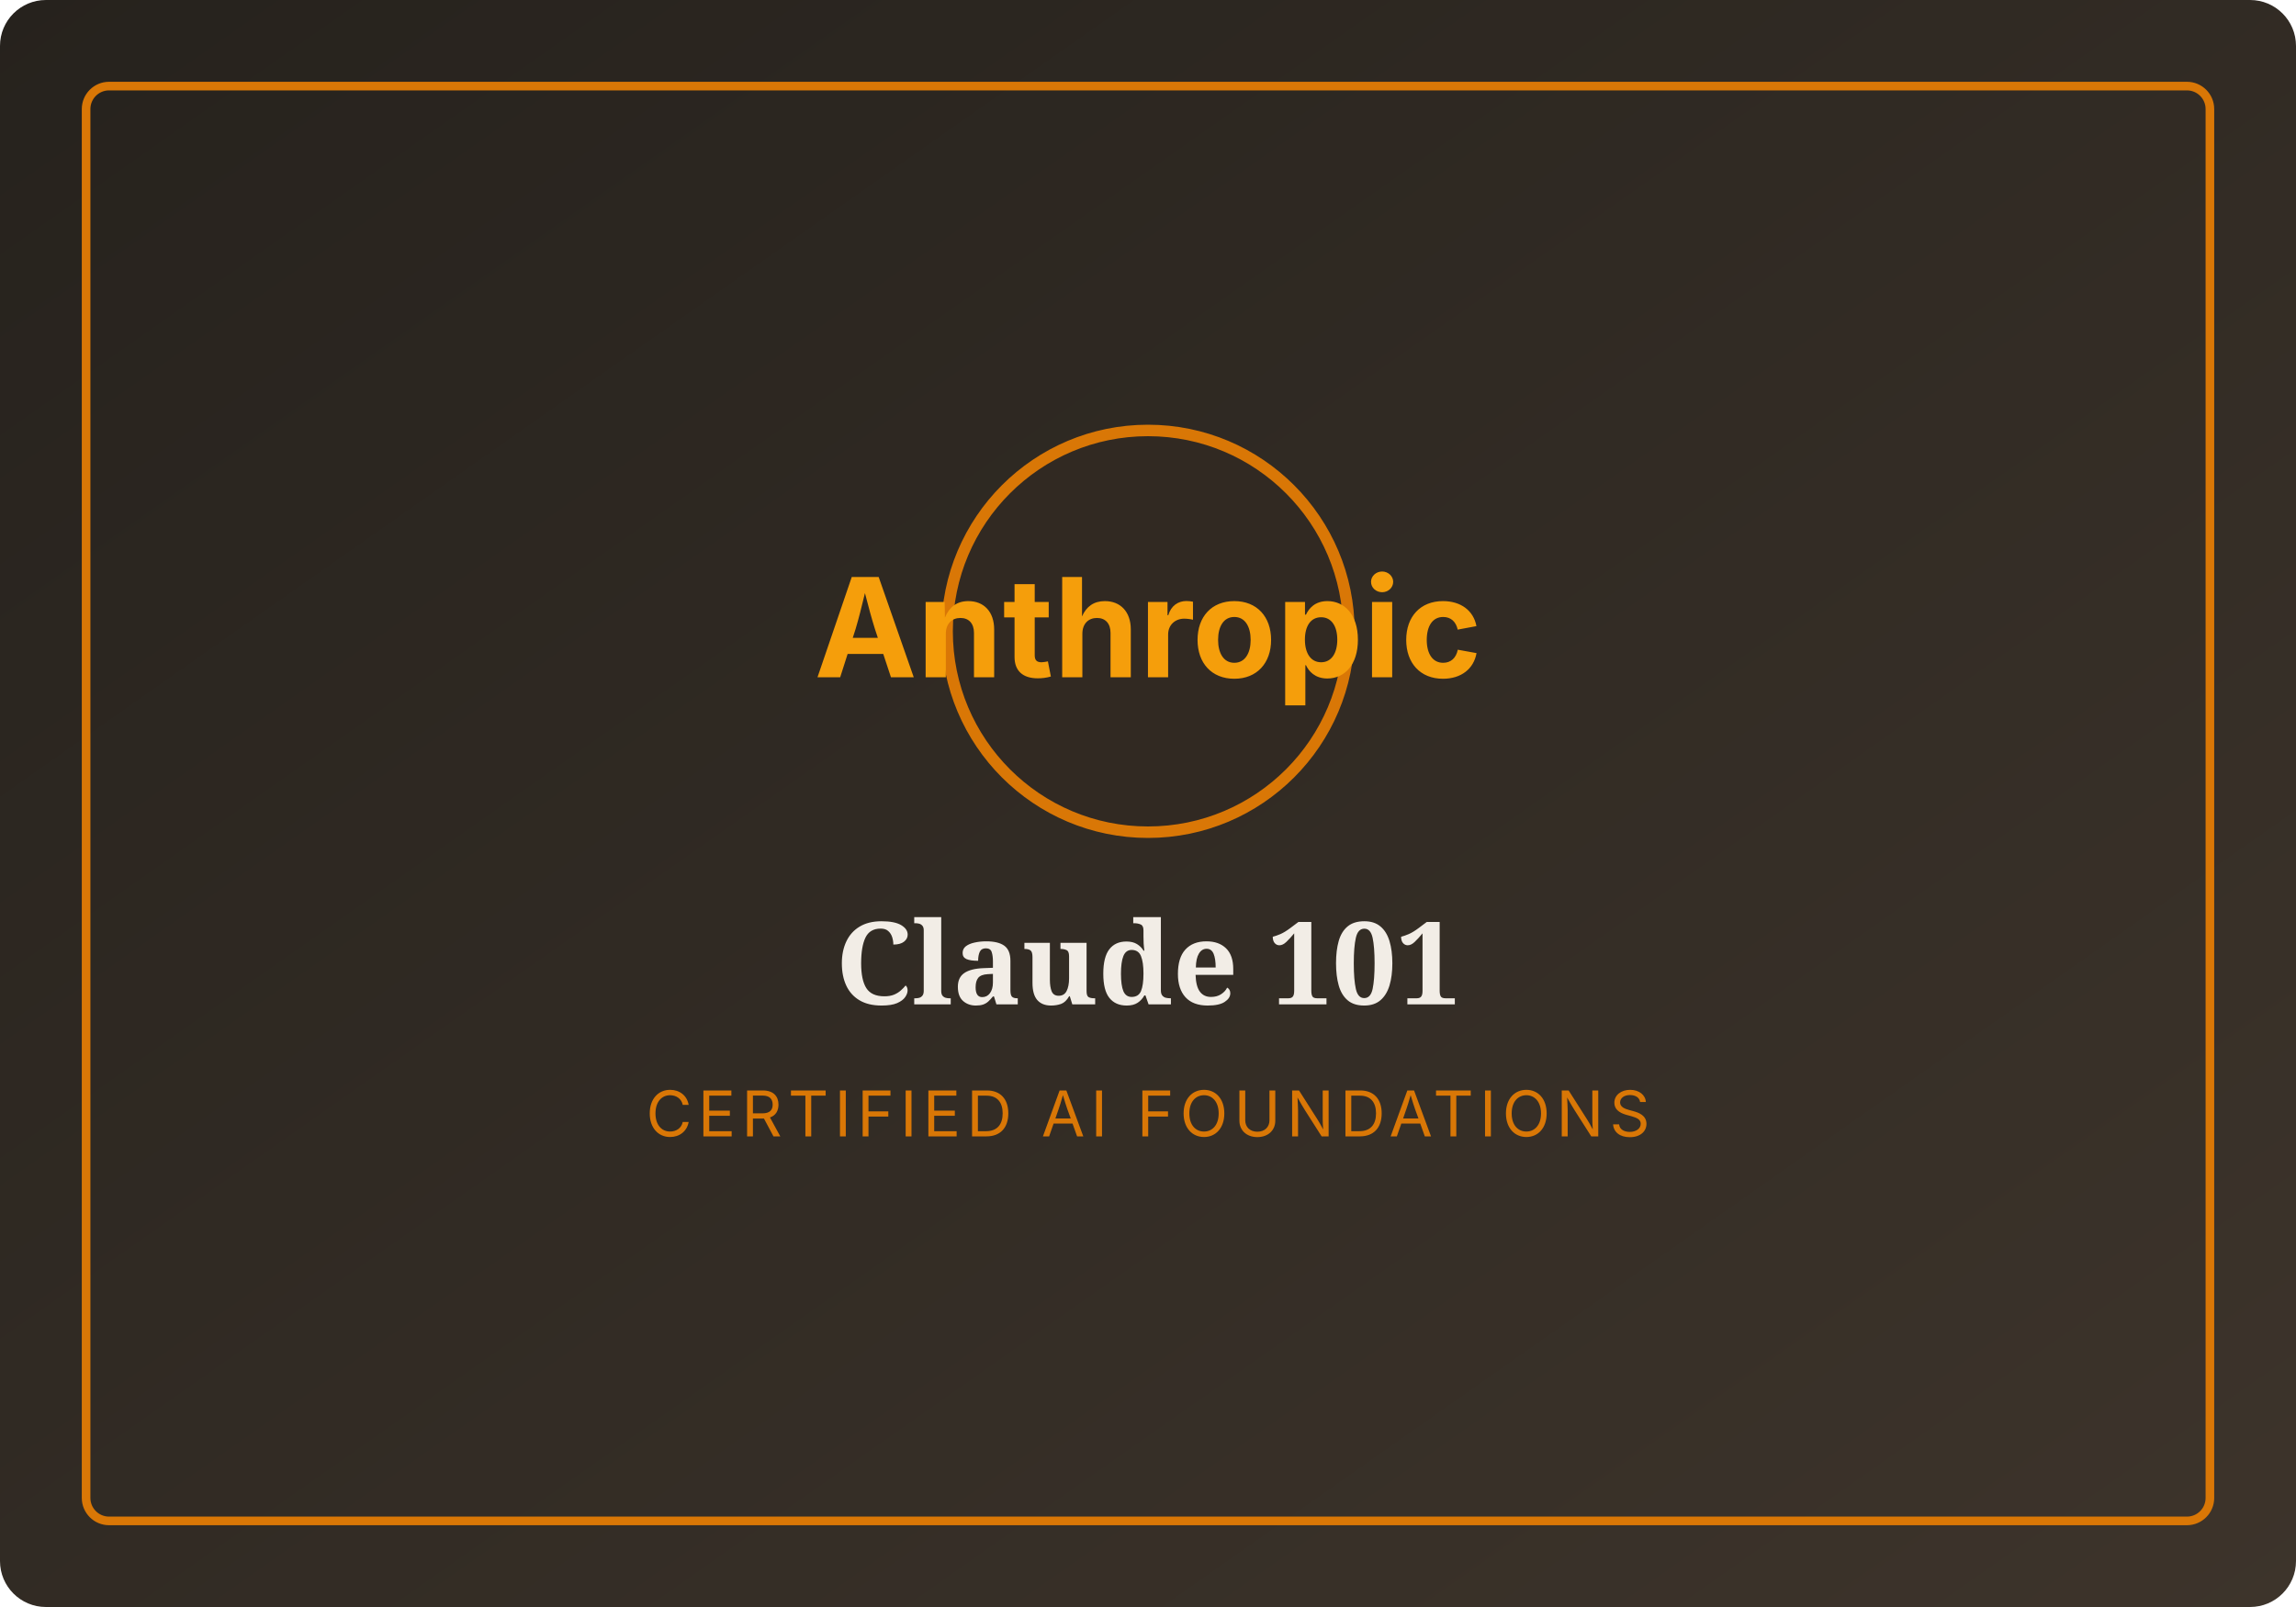
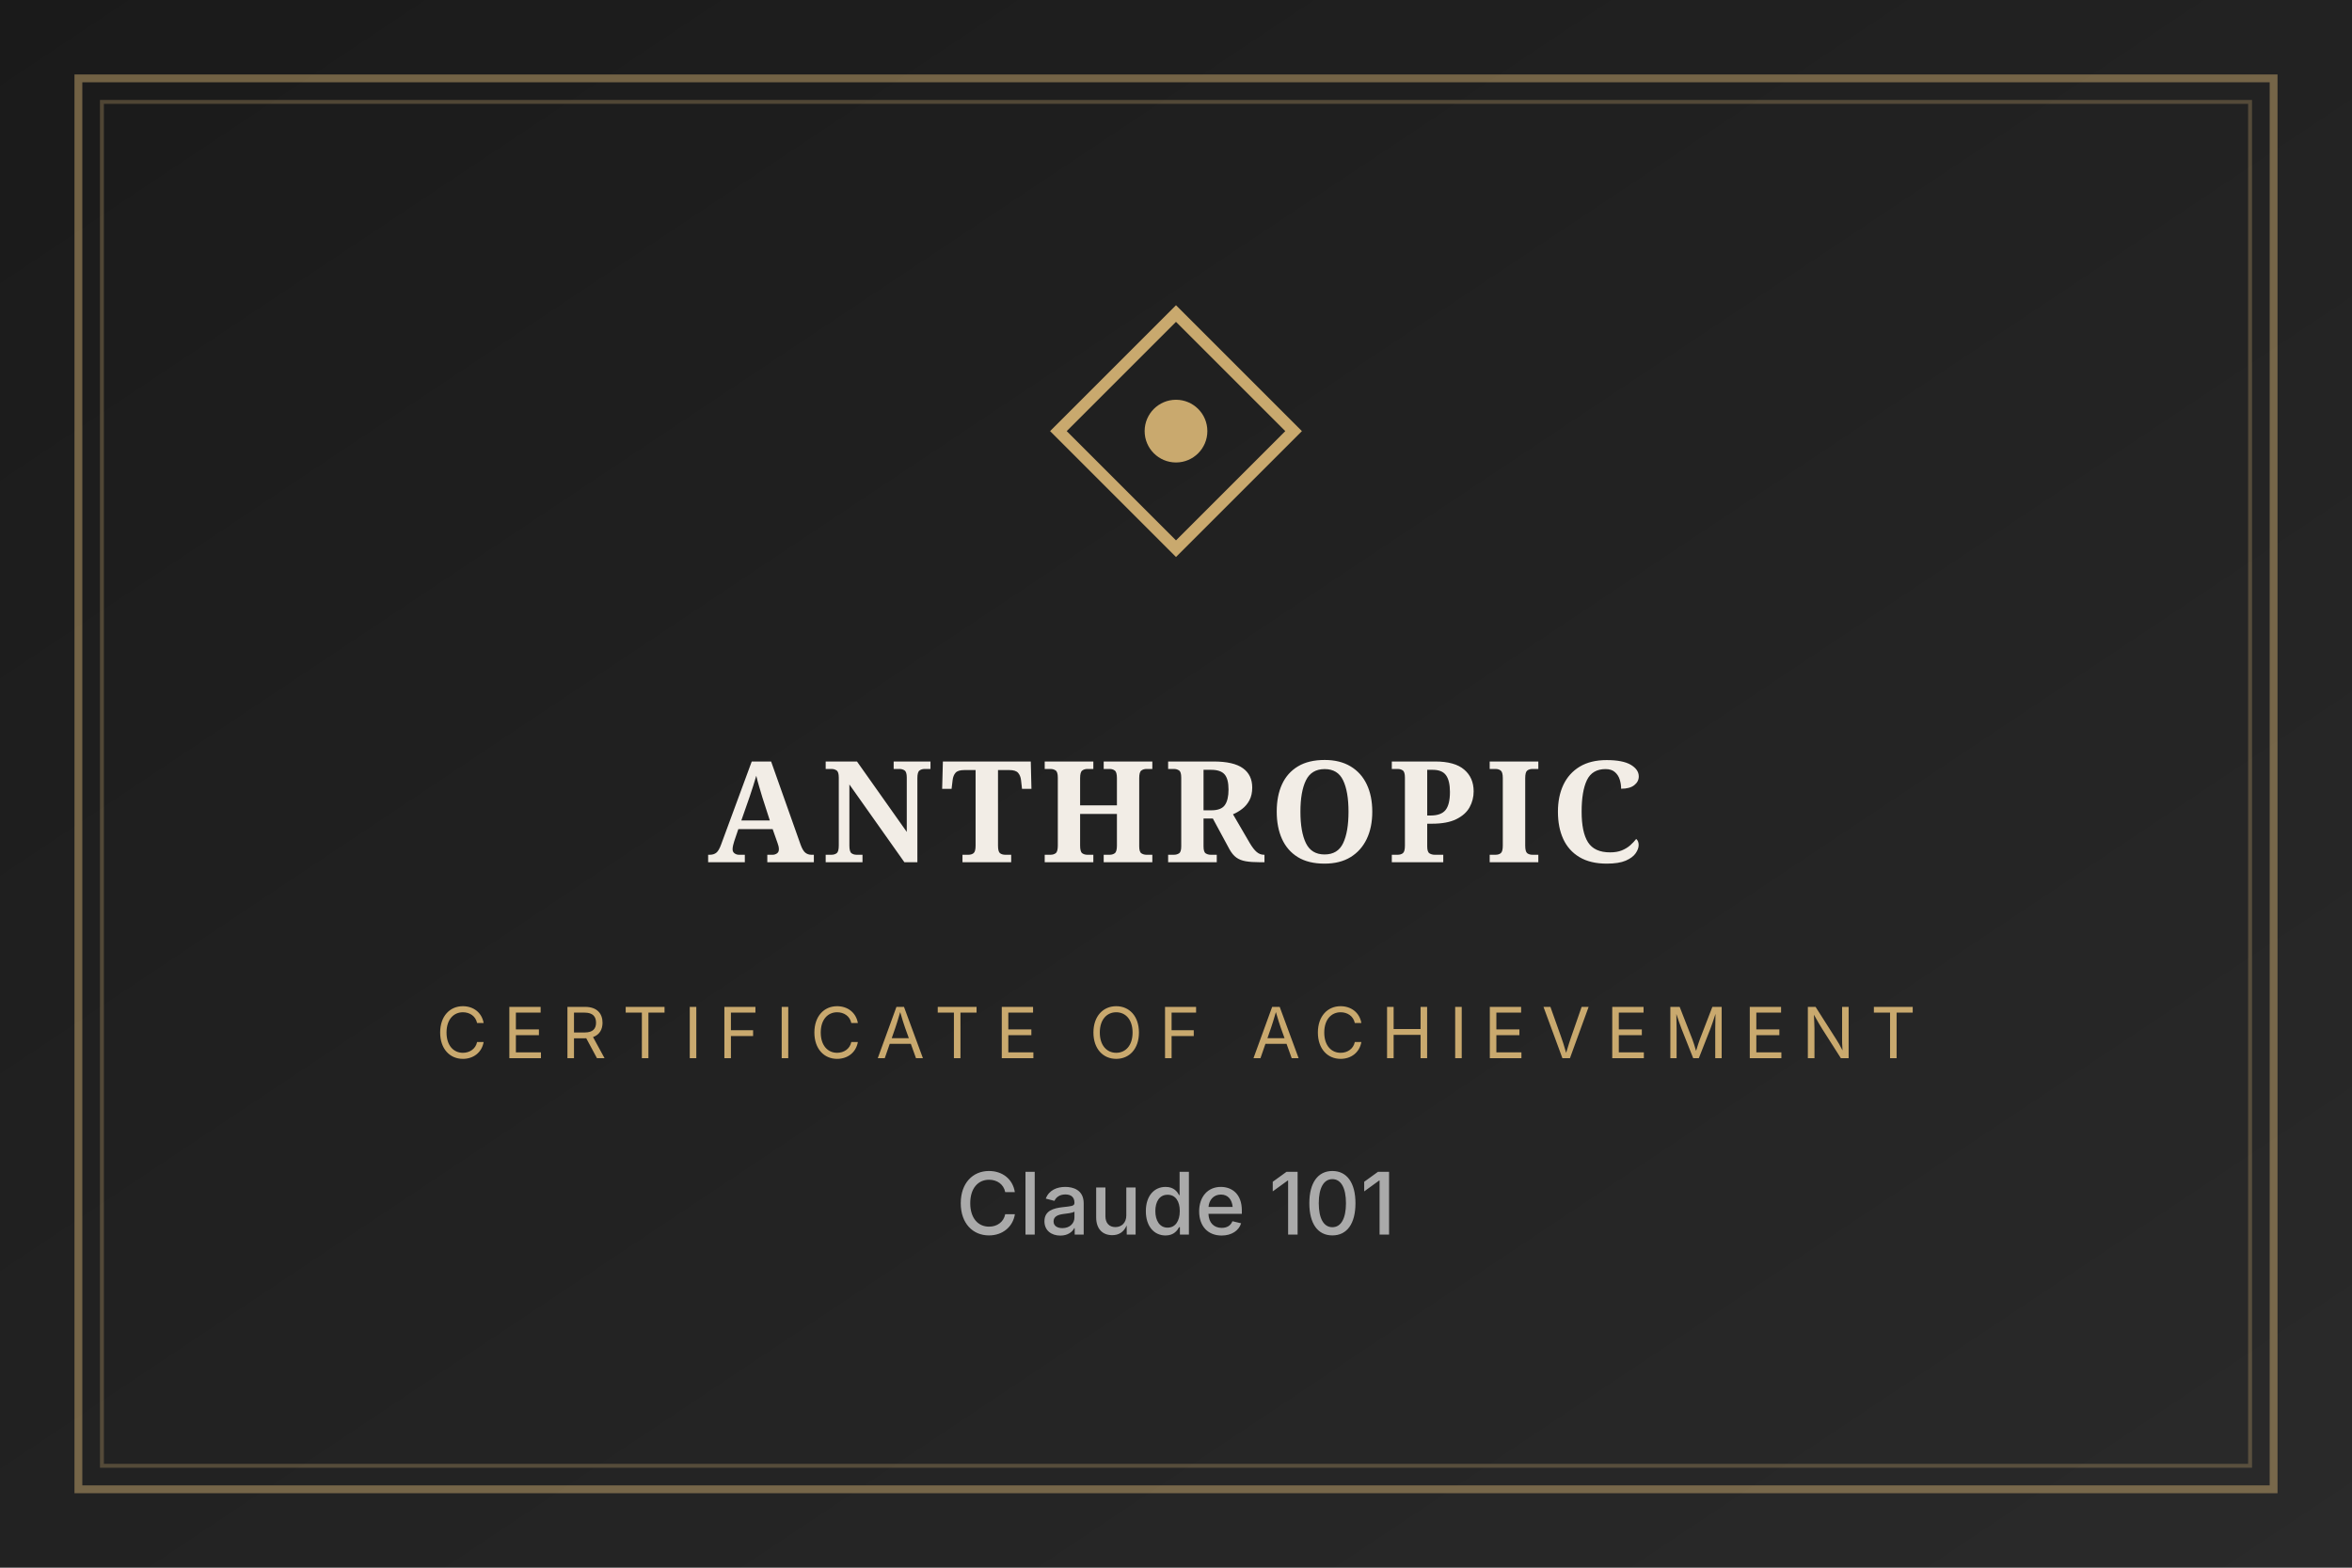
- <svg xmlns="http://www.w3.org/2000/svg" width="400" height="280" viewBox="0 0 400 280">
+ <svg xmlns="http://www.w3.org/2000/svg" width="600" height="400" viewBox="0 0 600 400">
  <defs>
-     <linearGradient id="bgGrad" x1="0%" y1="0%" x2="100%" y2="100%">
-       <stop offset="0%" stop-color="#26221D" />
-       <stop offset="100%" stop-color="#3D342B" />
+     <linearGradient id="grad" x1="0%" y1="0%" x2="100%" y2="100%">
+       <stop offset="0%" stop-color="#1a1a1a" />
+       <stop offset="100%" stop-color="#2a2a2a" />
    </linearGradient>
  </defs>
-   <rect width="400" height="280" fill="url(#bgGrad)" rx="8" />
-   <rect x="15" y="15" width="370" height="250" fill="none" stroke="#D97706" stroke-width="1.5" rx="4" />
-   <circle cx="200" cy="110" r="35" fill="#312922" stroke="#D97706" stroke-width="2" />
-   <text x="200" y="118" font-family="'Inter', sans-serif" font-size="24" font-weight="bold" fill="#F59E0B" text-anchor="middle">Anthropic</text>
-   <text x="200" y="175" font-family="'Playfair Display', serif" font-size="20" font-weight="bold" fill="#F2EDE6" text-anchor="middle">Claude 101</text>
-   <text x="200" y="198" font-family="'Inter', sans-serif" font-size="11" fill="#D97706" text-anchor="middle" letter-spacing="1">CERTIFIED AI FOUNDATIONS</text>
+   <rect width="600" height="400" fill="url(#grad)" />
+   <rect x="20" y="20" width="560" height="360" fill="none" stroke="#C9A96E" stroke-width="2" stroke-opacity="0.5" />
+   <rect x="26" y="26" width="548" height="348" fill="none" stroke="#C9A96E" stroke-width="1" stroke-opacity="0.3" />
+   <path d="M 300 80 L 330 110 L 300 140 L 270 110 Z" fill="none" stroke="#C9A96E" stroke-width="3" />
+   <circle cx="300" cy="110" r="8" fill="#C9A96E" />
+   <text x="300" y="220" font-family="'Playfair Display', Georgia, serif" font-size="36" font-weight="bold" fill="#F2EDE6" text-anchor="middle" letter-spacing="2">ANTHROPIC</text>
+   <text x="300" y="270" font-family="'Inter', Arial, sans-serif" font-size="18" fill="#C9A96E" text-anchor="middle" letter-spacing="4">CERTIFICATE OF ACHIEVEMENT</text>
+   <text x="300" y="315" font-family="'Inter', Arial, sans-serif" font-size="22" font-weight="500" fill="#aaa" text-anchor="middle">Claude 101</text>
</svg>
